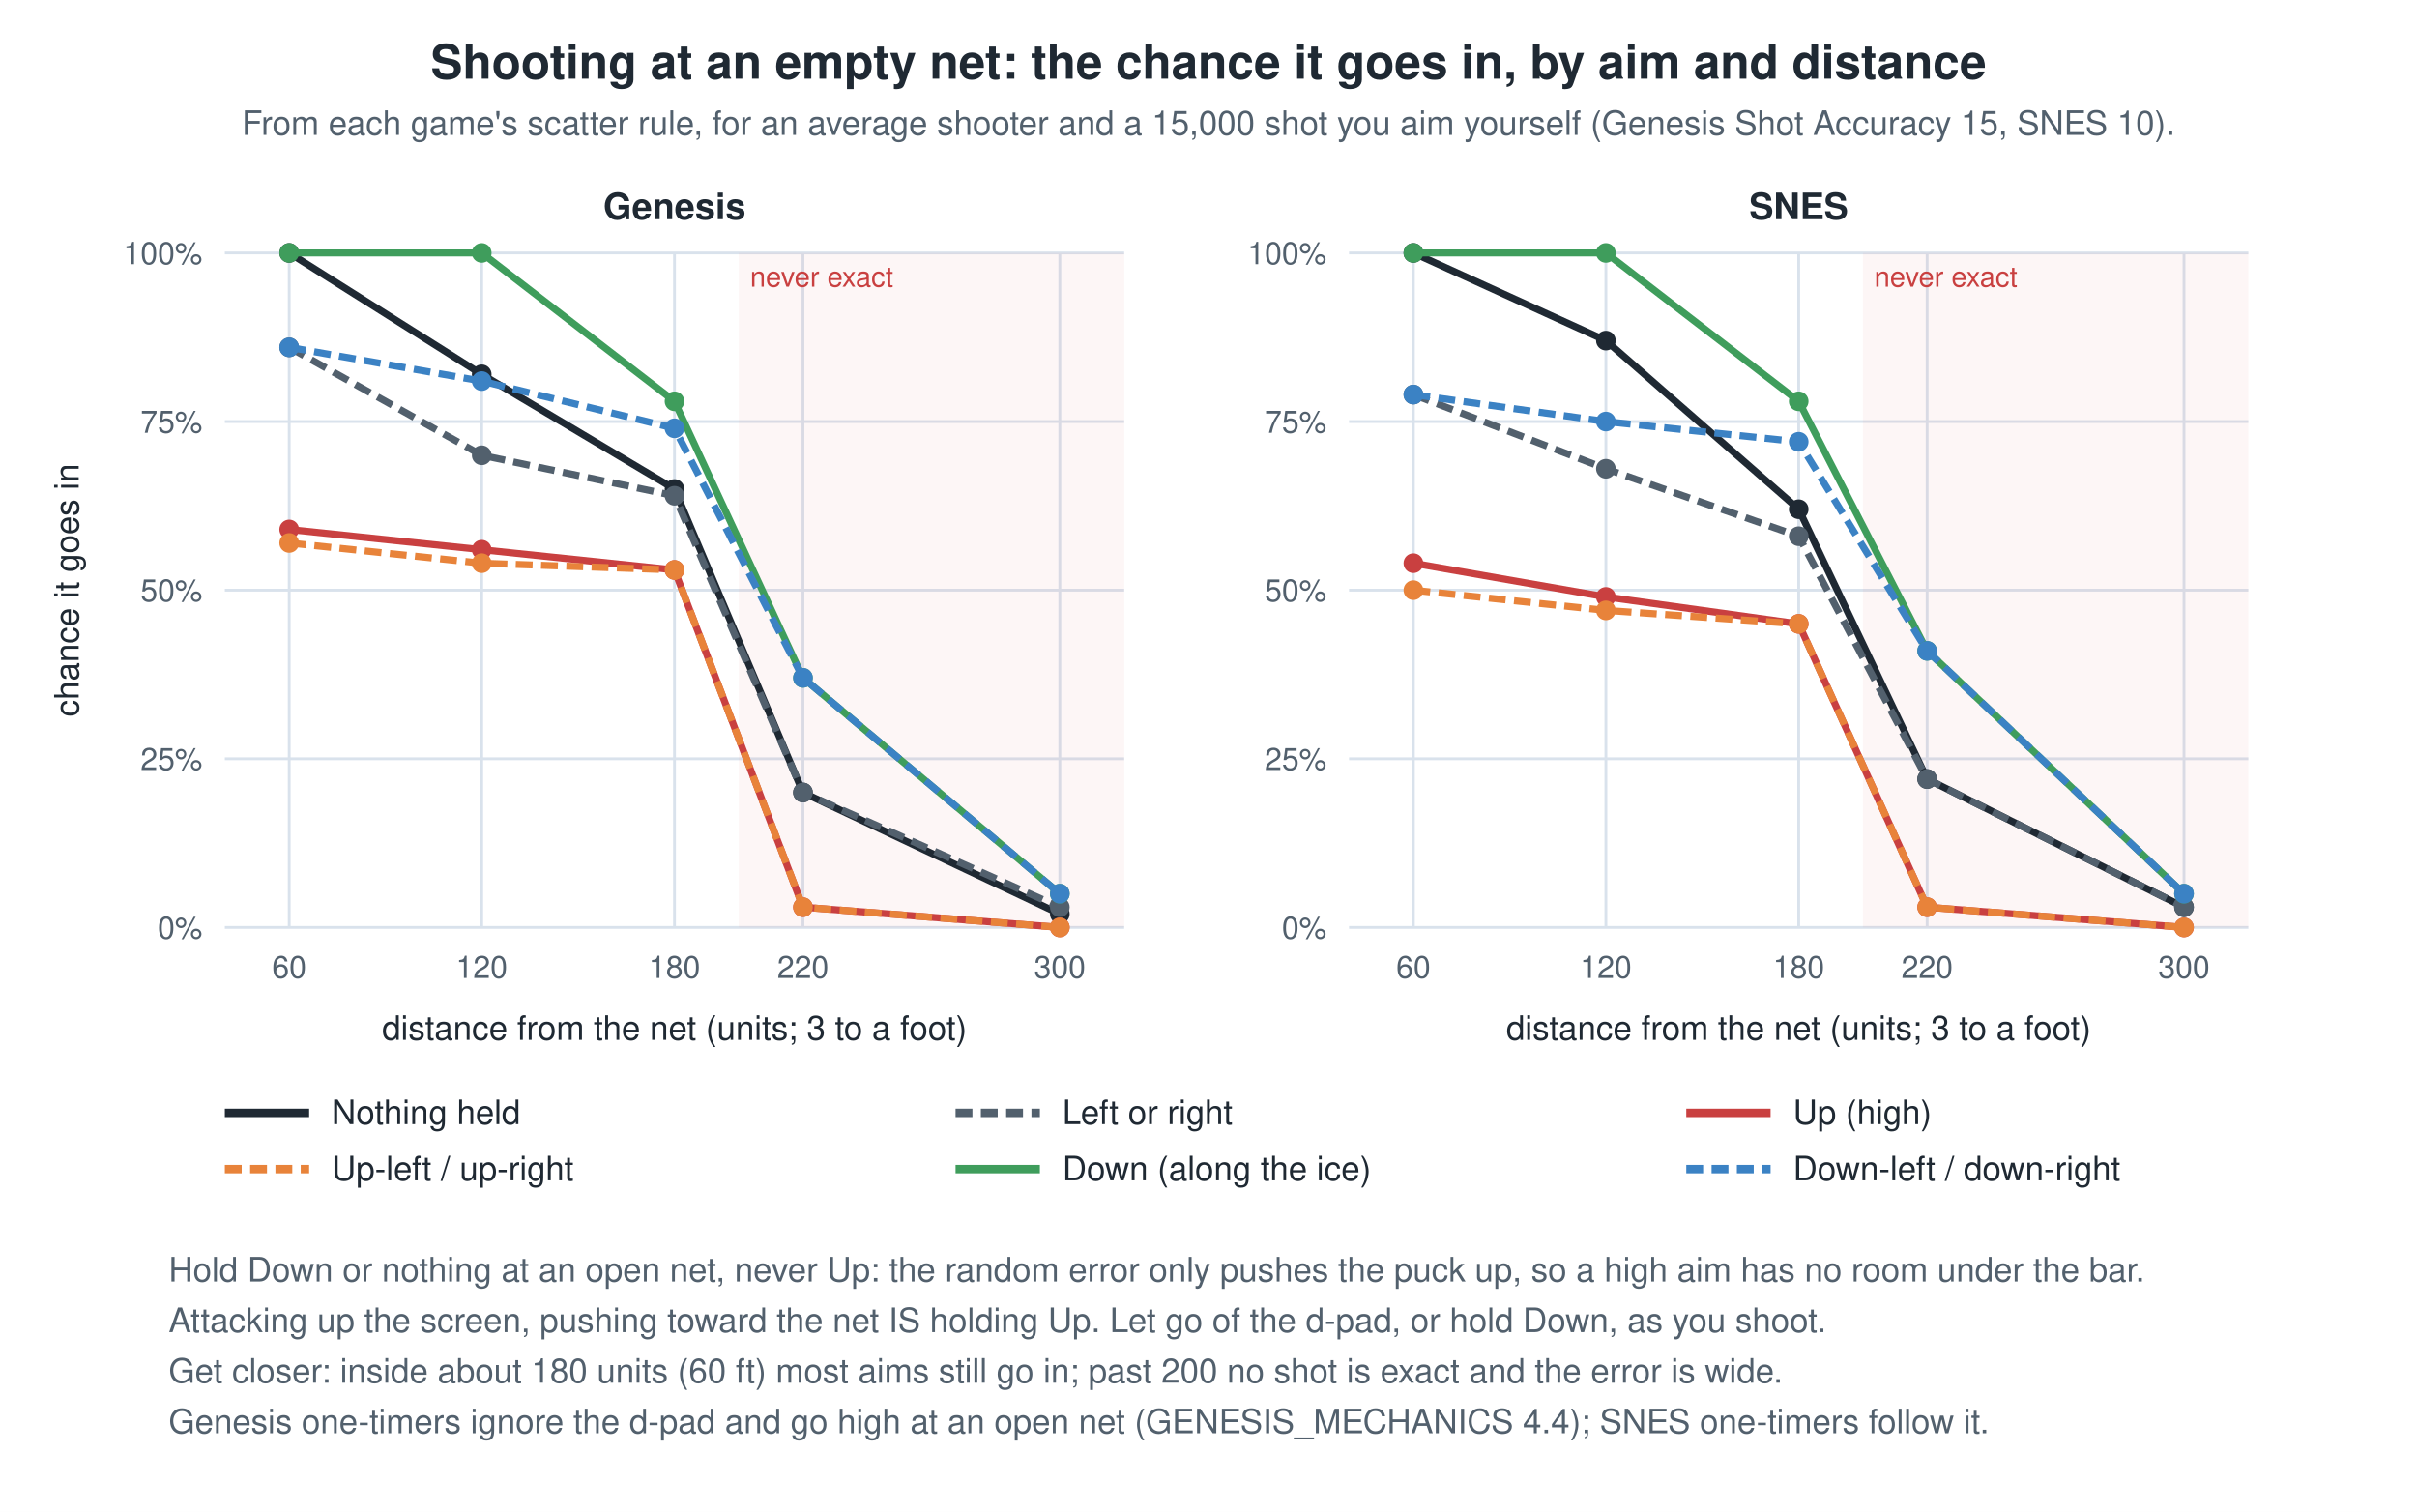
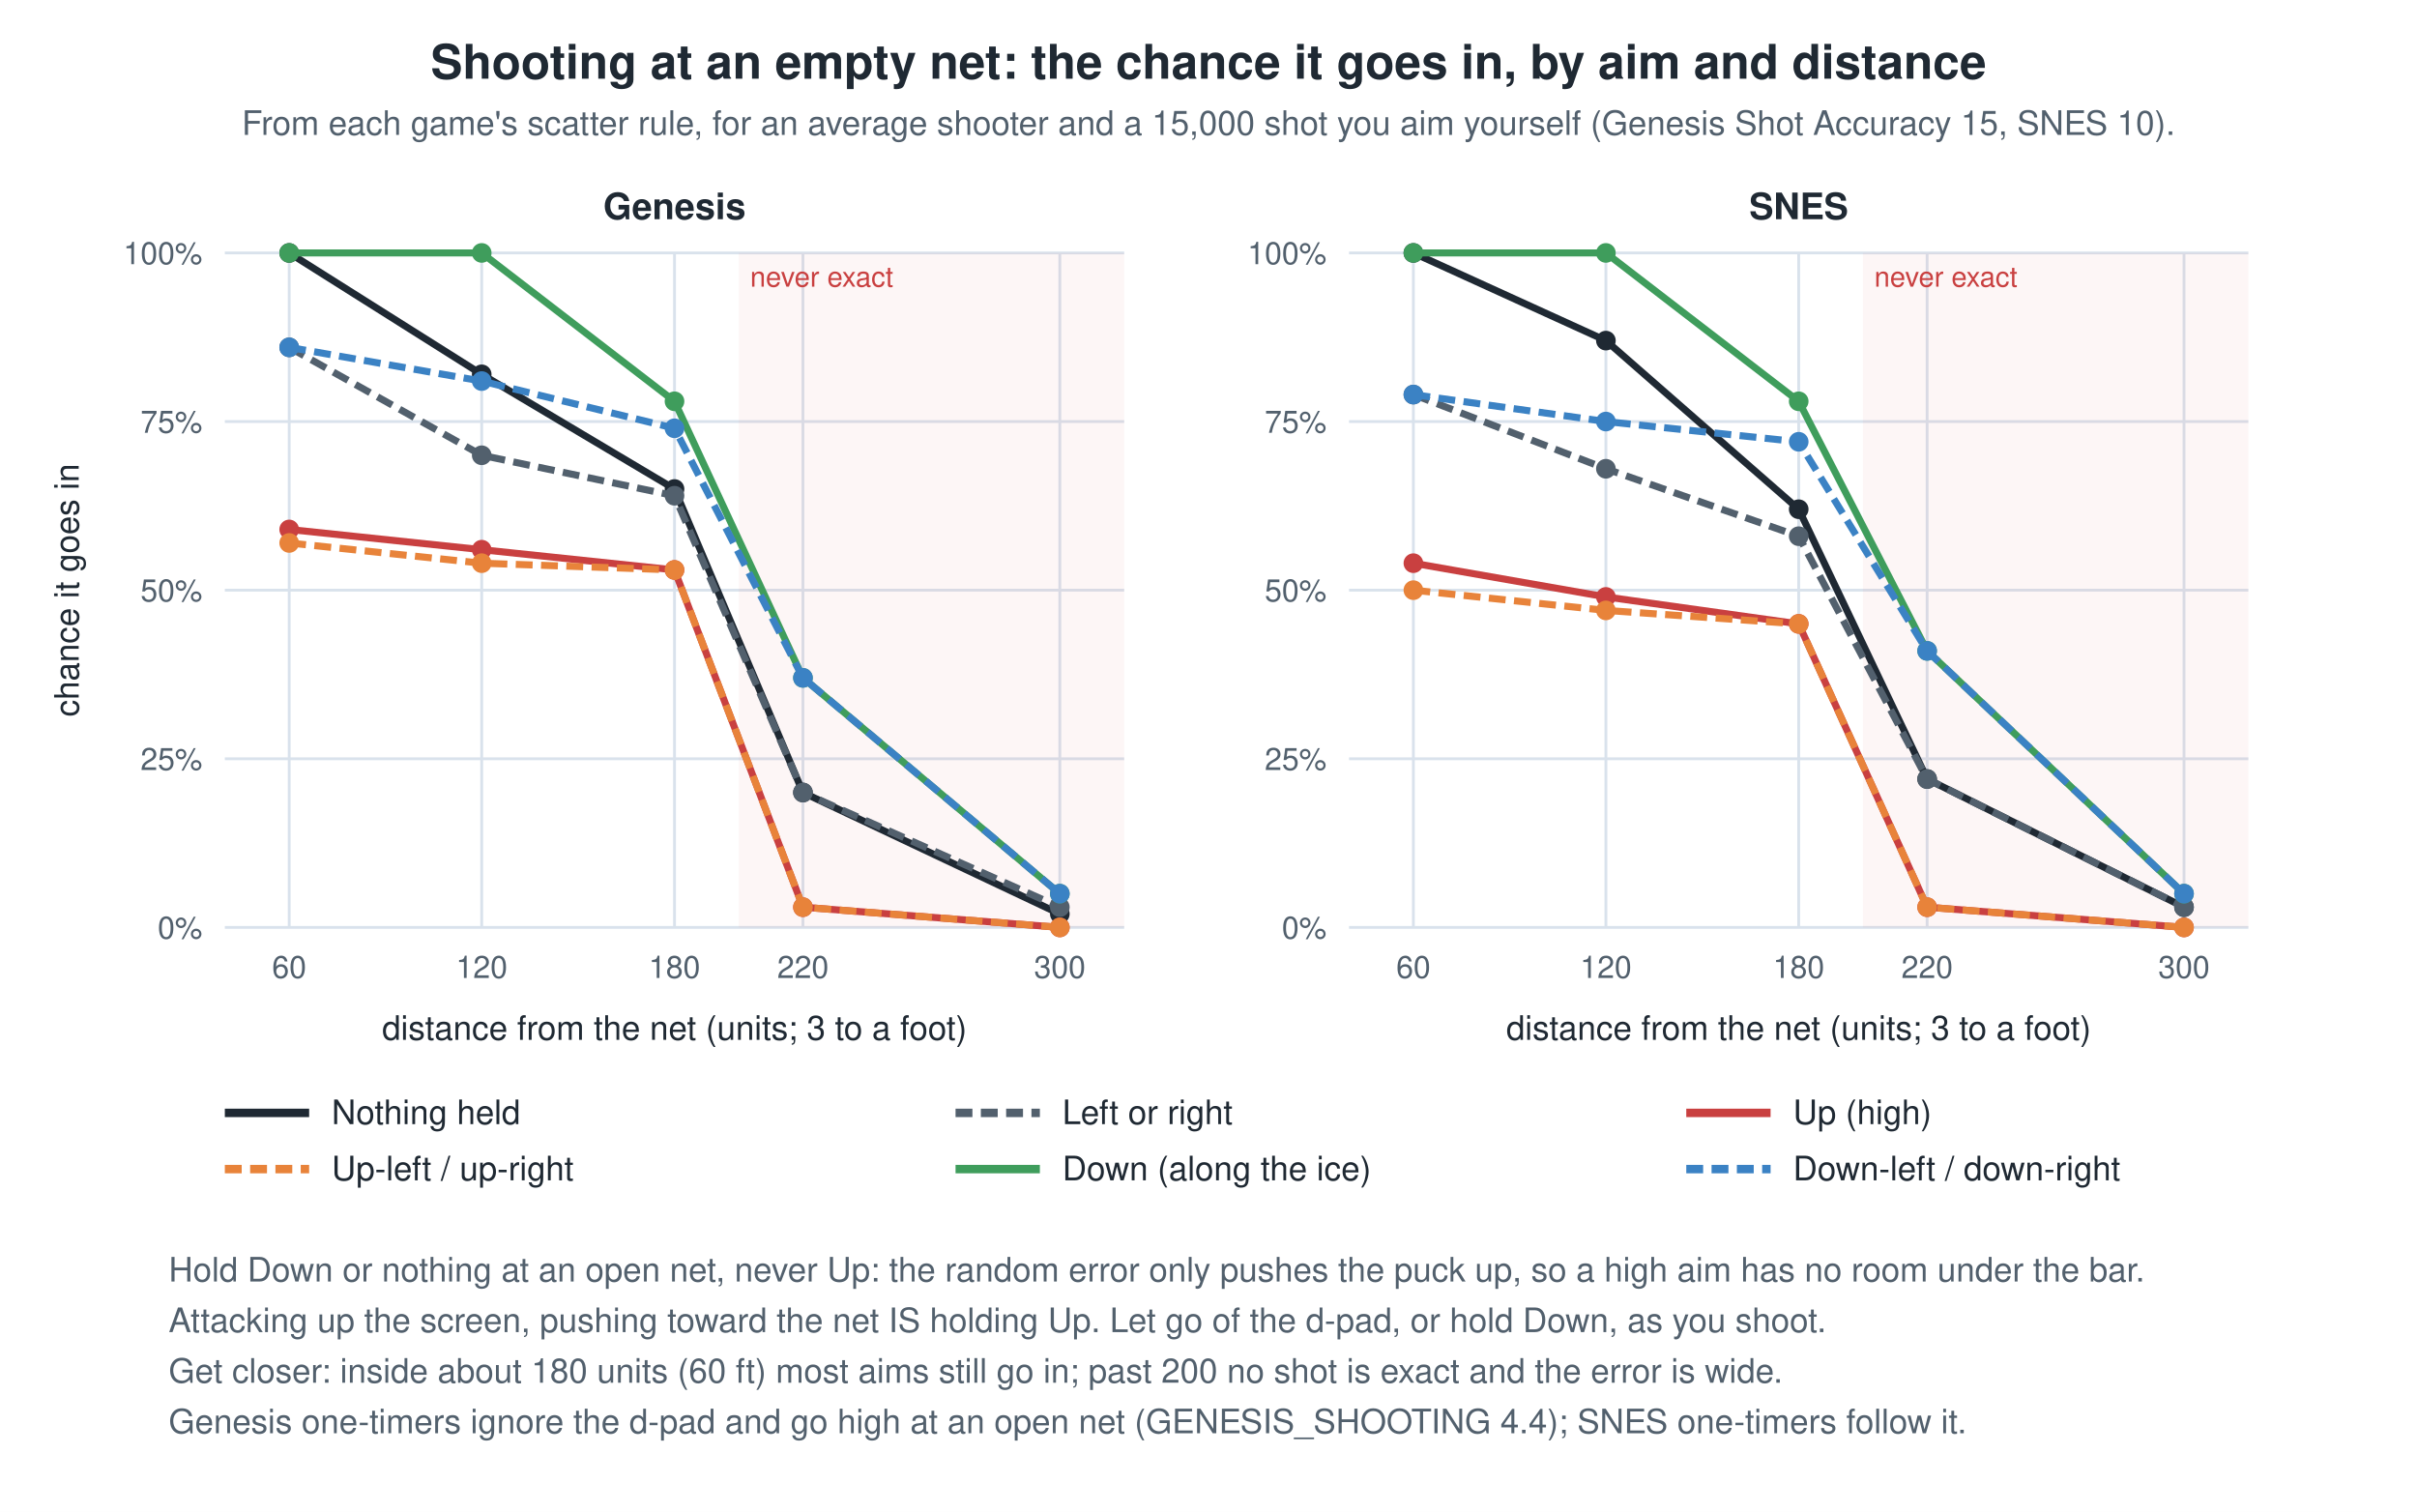
<svg xmlns="http://www.w3.org/2000/svg" width="860" height="538" viewBox="0 0 860 538" font-family="Segoe UI, Helvetica, Arial, sans-serif">
  <rect width="860" height="538" fill="#ffffff" />
  <text x="430.0" y="28.0" font-size="17" fill="#1f2933" text-anchor="middle" font-weight="bold">Shooting at an empty net: the chance it goes in, by aim and distance</text>
  <text x="430.0" y="48.0" font-size="12" fill="#52606d" text-anchor="middle" font-weight="normal">From each game's scatter rule, for an average shooter and a 15,000 shot you aim yourself (Genesis Shot Accuracy 15, SNES 10).</text>
  <text x="240.0" y="78.0" font-size="13" fill="#1f2933" text-anchor="middle" font-weight="bold">Genesis</text>
  <line x1="102.9" y1="90.0" x2="102.9" y2="330.0" stroke="#d9e2ec" stroke-width="1" />
  <text x="102.9" y="348.0" font-size="11" fill="#52606d" text-anchor="middle" font-weight="normal">60</text>
  <line x1="171.4" y1="90.0" x2="171.4" y2="330.0" stroke="#d9e2ec" stroke-width="1" />
  <text x="171.4" y="348.0" font-size="11" fill="#52606d" text-anchor="middle" font-weight="normal">120</text>
  <line x1="240.0" y1="90.0" x2="240.0" y2="330.0" stroke="#d9e2ec" stroke-width="1" />
  <text x="240.0" y="348.0" font-size="11" fill="#52606d" text-anchor="middle" font-weight="normal">180</text>
  <line x1="285.7" y1="90.0" x2="285.7" y2="330.0" stroke="#d9e2ec" stroke-width="1" />
  <text x="285.7" y="348.0" font-size="11" fill="#52606d" text-anchor="middle" font-weight="normal">220</text>
  <line x1="377.1" y1="90.0" x2="377.1" y2="330.0" stroke="#d9e2ec" stroke-width="1" />
  <text x="377.1" y="348.0" font-size="11" fill="#52606d" text-anchor="middle" font-weight="normal">300</text>
  <line x1="80.0" y1="330.0" x2="400.0" y2="330.0" stroke="#d9e2ec" stroke-width="1" />
  <text x="72.0" y="334.0" font-size="11" fill="#52606d" text-anchor="end" font-weight="normal">0%</text>
  <line x1="80.0" y1="270.0" x2="400.0" y2="270.0" stroke="#d9e2ec" stroke-width="1" />
  <text x="72.0" y="274.0" font-size="11" fill="#52606d" text-anchor="end" font-weight="normal">25%</text>
  <line x1="80.0" y1="210.0" x2="400.0" y2="210.0" stroke="#d9e2ec" stroke-width="1" />
  <text x="72.0" y="214.0" font-size="11" fill="#52606d" text-anchor="end" font-weight="normal">50%</text>
  <line x1="80.0" y1="150.0" x2="400.0" y2="150.0" stroke="#d9e2ec" stroke-width="1" />
  <text x="72.0" y="154.0" font-size="11" fill="#52606d" text-anchor="end" font-weight="normal">75%</text>
  <line x1="80.0" y1="90.0" x2="400.0" y2="90.0" stroke="#d9e2ec" stroke-width="1" />
  <text x="72.0" y="94.0" font-size="11" fill="#52606d" text-anchor="end" font-weight="normal">100%</text>
  <text x="240.0" y="370.0" font-size="12" fill="#1f2933" text-anchor="middle" font-weight="normal">distance from the net (units; 3 to a foot)</text>
  <text x="28" y="210.0" font-size="12" fill="#1f2933" text-anchor="middle" transform="rotate(-90 28 210.0)">chance it goes in</text>
  <rect x="262.857" y="90" width="137.143" height="240" fill="#c94040" fill-opacity="0.05" />
  <text x="266.9" y="102.0" font-size="10" fill="#c94040" text-anchor="start" font-weight="normal">never exact</text>
  <polyline points="102.9,90.0 171.4,133.2 240.0,174.0 285.7,282.0 377.1,325.2" fill="none" stroke="#1f2933" stroke-width="2.5" />
  <circle cx="102.9" cy="90.0" r="3.0" fill="#1f2933" fill-opacity="1" stroke="#1f2933" stroke-width="1" />
  <circle cx="171.4" cy="133.2" r="3.0" fill="#1f2933" fill-opacity="1" stroke="#1f2933" stroke-width="1" />
  <circle cx="240.0" cy="174.0" r="3.0" fill="#1f2933" fill-opacity="1" stroke="#1f2933" stroke-width="1" />
  <circle cx="285.7" cy="282.0" r="3.0" fill="#1f2933" fill-opacity="1" stroke="#1f2933" stroke-width="1" />
  <circle cx="377.1" cy="325.2" r="3.0" fill="#1f2933" fill-opacity="1" stroke="#1f2933" stroke-width="1" />
  <polyline points="102.9,123.6 171.4,162.0 240.0,176.4 285.7,282.0 377.1,322.8" fill="none" stroke="#52606d" stroke-width="2.5" stroke-dasharray="6 3" />
  <circle cx="102.9" cy="123.6" r="3.0" fill="#52606d" fill-opacity="1" stroke="#52606d" stroke-width="1" />
  <circle cx="171.4" cy="162.0" r="3.0" fill="#52606d" fill-opacity="1" stroke="#52606d" stroke-width="1" />
  <circle cx="240.0" cy="176.4" r="3.0" fill="#52606d" fill-opacity="1" stroke="#52606d" stroke-width="1" />
  <circle cx="285.7" cy="282.0" r="3.0" fill="#52606d" fill-opacity="1" stroke="#52606d" stroke-width="1" />
  <circle cx="377.1" cy="322.8" r="3.0" fill="#52606d" fill-opacity="1" stroke="#52606d" stroke-width="1" />
  <polyline points="102.9,188.4 171.4,195.6 240.0,202.8 285.7,322.8 377.1,330.0" fill="none" stroke="#c94040" stroke-width="2.5" />
  <circle cx="102.9" cy="188.4" r="3.0" fill="#c94040" fill-opacity="1" stroke="#c94040" stroke-width="1" />
  <circle cx="171.4" cy="195.6" r="3.0" fill="#c94040" fill-opacity="1" stroke="#c94040" stroke-width="1" />
  <circle cx="240.0" cy="202.8" r="3.0" fill="#c94040" fill-opacity="1" stroke="#c94040" stroke-width="1" />
  <circle cx="285.7" cy="322.8" r="3.0" fill="#c94040" fill-opacity="1" stroke="#c94040" stroke-width="1" />
  <circle cx="377.1" cy="330.0" r="3.0" fill="#c94040" fill-opacity="1" stroke="#c94040" stroke-width="1" />
  <polyline points="102.9,193.2 171.4,200.4 240.0,202.8 285.7,322.8 377.1,330.0" fill="none" stroke="#e8833a" stroke-width="2.5" stroke-dasharray="6 3" />
  <circle cx="102.9" cy="193.2" r="3.0" fill="#e8833a" fill-opacity="1" stroke="#e8833a" stroke-width="1" />
  <circle cx="171.4" cy="200.4" r="3.0" fill="#e8833a" fill-opacity="1" stroke="#e8833a" stroke-width="1" />
  <circle cx="240.0" cy="202.8" r="3.0" fill="#e8833a" fill-opacity="1" stroke="#e8833a" stroke-width="1" />
  <circle cx="285.7" cy="322.8" r="3.0" fill="#e8833a" fill-opacity="1" stroke="#e8833a" stroke-width="1" />
  <circle cx="377.1" cy="330.0" r="3.0" fill="#e8833a" fill-opacity="1" stroke="#e8833a" stroke-width="1" />
  <polyline points="102.9,90.0 171.4,90.0 240.0,142.8 285.7,241.2 377.1,318.0" fill="none" stroke="#3f9d5c" stroke-width="2.5" />
  <circle cx="102.9" cy="90.0" r="3.0" fill="#3f9d5c" fill-opacity="1" stroke="#3f9d5c" stroke-width="1" />
  <circle cx="171.4" cy="90.0" r="3.0" fill="#3f9d5c" fill-opacity="1" stroke="#3f9d5c" stroke-width="1" />
  <circle cx="240.0" cy="142.8" r="3.0" fill="#3f9d5c" fill-opacity="1" stroke="#3f9d5c" stroke-width="1" />
  <circle cx="285.7" cy="241.2" r="3.0" fill="#3f9d5c" fill-opacity="1" stroke="#3f9d5c" stroke-width="1" />
  <circle cx="377.1" cy="318.0" r="3.0" fill="#3f9d5c" fill-opacity="1" stroke="#3f9d5c" stroke-width="1" />
  <polyline points="102.9,123.6 171.4,135.6 240.0,152.4 285.7,241.2 377.1,318.0" fill="none" stroke="#3b82c4" stroke-width="2.5" stroke-dasharray="6 3" />
  <circle cx="102.9" cy="123.6" r="3.0" fill="#3b82c4" fill-opacity="1" stroke="#3b82c4" stroke-width="1" />
  <circle cx="171.4" cy="135.6" r="3.0" fill="#3b82c4" fill-opacity="1" stroke="#3b82c4" stroke-width="1" />
  <circle cx="240.0" cy="152.4" r="3.0" fill="#3b82c4" fill-opacity="1" stroke="#3b82c4" stroke-width="1" />
  <circle cx="285.7" cy="241.2" r="3.0" fill="#3b82c4" fill-opacity="1" stroke="#3b82c4" stroke-width="1" />
  <circle cx="377.1" cy="318.0" r="3.0" fill="#3b82c4" fill-opacity="1" stroke="#3b82c4" stroke-width="1" />
  <text x="640.0" y="78.0" font-size="13" fill="#1f2933" text-anchor="middle" font-weight="bold">SNES</text>
  <line x1="502.9" y1="90.0" x2="502.9" y2="330.0" stroke="#d9e2ec" stroke-width="1" />
  <text x="502.9" y="348.0" font-size="11" fill="#52606d" text-anchor="middle" font-weight="normal">60</text>
  <line x1="571.4" y1="90.0" x2="571.4" y2="330.0" stroke="#d9e2ec" stroke-width="1" />
  <text x="571.4" y="348.0" font-size="11" fill="#52606d" text-anchor="middle" font-weight="normal">120</text>
  <line x1="640.0" y1="90.0" x2="640.0" y2="330.0" stroke="#d9e2ec" stroke-width="1" />
  <text x="640.0" y="348.0" font-size="11" fill="#52606d" text-anchor="middle" font-weight="normal">180</text>
  <line x1="685.7" y1="90.0" x2="685.7" y2="330.0" stroke="#d9e2ec" stroke-width="1" />
  <text x="685.7" y="348.0" font-size="11" fill="#52606d" text-anchor="middle" font-weight="normal">220</text>
  <line x1="777.1" y1="90.0" x2="777.1" y2="330.0" stroke="#d9e2ec" stroke-width="1" />
  <text x="777.1" y="348.0" font-size="11" fill="#52606d" text-anchor="middle" font-weight="normal">300</text>
  <line x1="480.0" y1="330.0" x2="800.0" y2="330.0" stroke="#d9e2ec" stroke-width="1" />
  <text x="472.0" y="334.0" font-size="11" fill="#52606d" text-anchor="end" font-weight="normal">0%</text>
  <line x1="480.0" y1="270.0" x2="800.0" y2="270.0" stroke="#d9e2ec" stroke-width="1" />
  <text x="472.0" y="274.0" font-size="11" fill="#52606d" text-anchor="end" font-weight="normal">25%</text>
  <line x1="480.0" y1="210.0" x2="800.0" y2="210.0" stroke="#d9e2ec" stroke-width="1" />
  <text x="472.0" y="214.0" font-size="11" fill="#52606d" text-anchor="end" font-weight="normal">50%</text>
  <line x1="480.0" y1="150.0" x2="800.0" y2="150.0" stroke="#d9e2ec" stroke-width="1" />
  <text x="472.0" y="154.0" font-size="11" fill="#52606d" text-anchor="end" font-weight="normal">75%</text>
  <line x1="480.0" y1="90.0" x2="800.0" y2="90.0" stroke="#d9e2ec" stroke-width="1" />
  <text x="472.0" y="94.0" font-size="11" fill="#52606d" text-anchor="end" font-weight="normal">100%</text>
  <text x="640.0" y="370.0" font-size="12" fill="#1f2933" text-anchor="middle" font-weight="normal">distance from the net (units; 3 to a foot)</text>
  <text x="428" y="210.0" font-size="12" fill="#1f2933" text-anchor="middle" transform="rotate(-90 428 210.0)" />
  <rect x="662.857" y="90" width="137.143" height="240" fill="#c94040" fill-opacity="0.05" />
  <text x="666.9" y="102.0" font-size="10" fill="#c94040" text-anchor="start" font-weight="normal">never exact</text>
  <polyline points="502.9,90.0 571.4,121.2 640.0,181.2 685.7,277.2 777.1,322.8" fill="none" stroke="#1f2933" stroke-width="2.5" />
  <circle cx="502.9" cy="90.0" r="3.0" fill="#1f2933" fill-opacity="1" stroke="#1f2933" stroke-width="1" />
  <circle cx="571.4" cy="121.2" r="3.0" fill="#1f2933" fill-opacity="1" stroke="#1f2933" stroke-width="1" />
  <circle cx="640.0" cy="181.2" r="3.0" fill="#1f2933" fill-opacity="1" stroke="#1f2933" stroke-width="1" />
  <circle cx="685.7" cy="277.2" r="3.0" fill="#1f2933" fill-opacity="1" stroke="#1f2933" stroke-width="1" />
  <circle cx="777.1" cy="322.8" r="3.0" fill="#1f2933" fill-opacity="1" stroke="#1f2933" stroke-width="1" />
  <polyline points="502.9,140.4 571.4,166.8 640.0,190.8 685.7,277.2 777.1,322.8" fill="none" stroke="#52606d" stroke-width="2.5" stroke-dasharray="6 3" />
  <circle cx="502.9" cy="140.4" r="3.0" fill="#52606d" fill-opacity="1" stroke="#52606d" stroke-width="1" />
  <circle cx="571.4" cy="166.8" r="3.0" fill="#52606d" fill-opacity="1" stroke="#52606d" stroke-width="1" />
  <circle cx="640.0" cy="190.8" r="3.0" fill="#52606d" fill-opacity="1" stroke="#52606d" stroke-width="1" />
  <circle cx="685.7" cy="277.2" r="3.0" fill="#52606d" fill-opacity="1" stroke="#52606d" stroke-width="1" />
  <circle cx="777.1" cy="322.8" r="3.0" fill="#52606d" fill-opacity="1" stroke="#52606d" stroke-width="1" />
  <polyline points="502.9,200.4 571.4,212.4 640.0,222.0 685.7,322.8 777.1,330.0" fill="none" stroke="#c94040" stroke-width="2.5" />
  <circle cx="502.9" cy="200.4" r="3.0" fill="#c94040" fill-opacity="1" stroke="#c94040" stroke-width="1" />
  <circle cx="571.4" cy="212.4" r="3.0" fill="#c94040" fill-opacity="1" stroke="#c94040" stroke-width="1" />
  <circle cx="640.0" cy="222.0" r="3.0" fill="#c94040" fill-opacity="1" stroke="#c94040" stroke-width="1" />
  <circle cx="685.7" cy="322.8" r="3.0" fill="#c94040" fill-opacity="1" stroke="#c94040" stroke-width="1" />
  <circle cx="777.1" cy="330.0" r="3.0" fill="#c94040" fill-opacity="1" stroke="#c94040" stroke-width="1" />
  <polyline points="502.9,210.0 571.4,217.2 640.0,222.0 685.7,322.8 777.1,330.0" fill="none" stroke="#e8833a" stroke-width="2.5" stroke-dasharray="6 3" />
  <circle cx="502.9" cy="210.0" r="3.0" fill="#e8833a" fill-opacity="1" stroke="#e8833a" stroke-width="1" />
  <circle cx="571.4" cy="217.2" r="3.0" fill="#e8833a" fill-opacity="1" stroke="#e8833a" stroke-width="1" />
  <circle cx="640.0" cy="222.0" r="3.0" fill="#e8833a" fill-opacity="1" stroke="#e8833a" stroke-width="1" />
  <circle cx="685.7" cy="322.8" r="3.0" fill="#e8833a" fill-opacity="1" stroke="#e8833a" stroke-width="1" />
  <circle cx="777.1" cy="330.0" r="3.0" fill="#e8833a" fill-opacity="1" stroke="#e8833a" stroke-width="1" />
  <polyline points="502.9,90.0 571.4,90.0 640.0,142.8 685.7,231.6 777.1,318.0" fill="none" stroke="#3f9d5c" stroke-width="2.5" />
  <circle cx="502.9" cy="90.0" r="3.0" fill="#3f9d5c" fill-opacity="1" stroke="#3f9d5c" stroke-width="1" />
  <circle cx="571.4" cy="90.0" r="3.0" fill="#3f9d5c" fill-opacity="1" stroke="#3f9d5c" stroke-width="1" />
  <circle cx="640.0" cy="142.8" r="3.0" fill="#3f9d5c" fill-opacity="1" stroke="#3f9d5c" stroke-width="1" />
  <circle cx="685.7" cy="231.6" r="3.0" fill="#3f9d5c" fill-opacity="1" stroke="#3f9d5c" stroke-width="1" />
  <circle cx="777.1" cy="318.0" r="3.0" fill="#3f9d5c" fill-opacity="1" stroke="#3f9d5c" stroke-width="1" />
  <polyline points="502.9,140.4 571.4,150.0 640.0,157.2 685.7,231.6 777.1,318.0" fill="none" stroke="#3b82c4" stroke-width="2.5" stroke-dasharray="6 3" />
  <circle cx="502.9" cy="140.4" r="3.0" fill="#3b82c4" fill-opacity="1" stroke="#3b82c4" stroke-width="1" />
  <circle cx="571.4" cy="150.0" r="3.0" fill="#3b82c4" fill-opacity="1" stroke="#3b82c4" stroke-width="1" />
  <circle cx="640.0" cy="157.2" r="3.0" fill="#3b82c4" fill-opacity="1" stroke="#3b82c4" stroke-width="1" />
  <circle cx="685.7" cy="231.6" r="3.0" fill="#3b82c4" fill-opacity="1" stroke="#3b82c4" stroke-width="1" />
  <circle cx="777.1" cy="318.0" r="3.0" fill="#3b82c4" fill-opacity="1" stroke="#3b82c4" stroke-width="1" />
  <line x1="80.0" y1="396.0" x2="110.0" y2="396.0" stroke="#1f2933" stroke-width="3" />
  <text x="118.0" y="400.0" font-size="12" fill="#1f2933" text-anchor="start" font-weight="normal">Nothing held</text>
  <line x1="340.0" y1="396.0" x2="370.0" y2="396.0" stroke="#52606d" stroke-width="3" stroke-dasharray="6 3" />
  <text x="378.0" y="400.0" font-size="12" fill="#1f2933" text-anchor="start" font-weight="normal">Left or right</text>
  <line x1="600.0" y1="396.0" x2="630.0" y2="396.0" stroke="#c94040" stroke-width="3" />
  <text x="638.0" y="400.0" font-size="12" fill="#1f2933" text-anchor="start" font-weight="normal">Up (high)</text>
  <line x1="80.0" y1="416.0" x2="110.0" y2="416.0" stroke="#e8833a" stroke-width="3" stroke-dasharray="6 3" />
  <text x="118.0" y="420.0" font-size="12" fill="#1f2933" text-anchor="start" font-weight="normal">Up-left / up-right</text>
  <line x1="340.0" y1="416.0" x2="370.0" y2="416.0" stroke="#3f9d5c" stroke-width="3" />
  <text x="378.0" y="420.0" font-size="12" fill="#1f2933" text-anchor="start" font-weight="normal">Down (along the ice)</text>
  <line x1="600.0" y1="416.0" x2="630.0" y2="416.0" stroke="#3b82c4" stroke-width="3" stroke-dasharray="6 3" />
  <text x="638.0" y="420.0" font-size="12" fill="#1f2933" text-anchor="start" font-weight="normal">Down-left / down-right</text>
  <text x="60.0" y="456.0" font-size="12" fill="#52606d" text-anchor="start" font-weight="normal">Hold Down or nothing at an open net, never Up: the random error only pushes the puck up, so a high aim has no room under the bar.</text>
  <text x="60.0" y="474.0" font-size="12" fill="#52606d" text-anchor="start" font-weight="normal">Attacking up the screen, pushing toward the net IS holding Up. Let go of the d-pad, or hold Down, as you shoot.</text>
  <text x="60.0" y="492.0" font-size="12" fill="#52606d" text-anchor="start" font-weight="normal">Get closer: inside about 180 units (60 ft) most aims still go in; past 200 no shot is exact and the error is wide.</text>
-   <text x="60.0" y="510.0" font-size="12" fill="#52606d" text-anchor="start" font-weight="normal">Genesis one-timers ignore the d-pad and go high at an open net (GENESIS_MECHANICS 4.4); SNES one-timers follow it.</text>
+   <text x="60.0" y="510.0" font-size="12" fill="#52606d" text-anchor="start" font-weight="normal">Genesis one-timers ignore the d-pad and go high at an open net (GENESIS_SHOOTING 4.4); SNES one-timers follow it.</text>
</svg>
